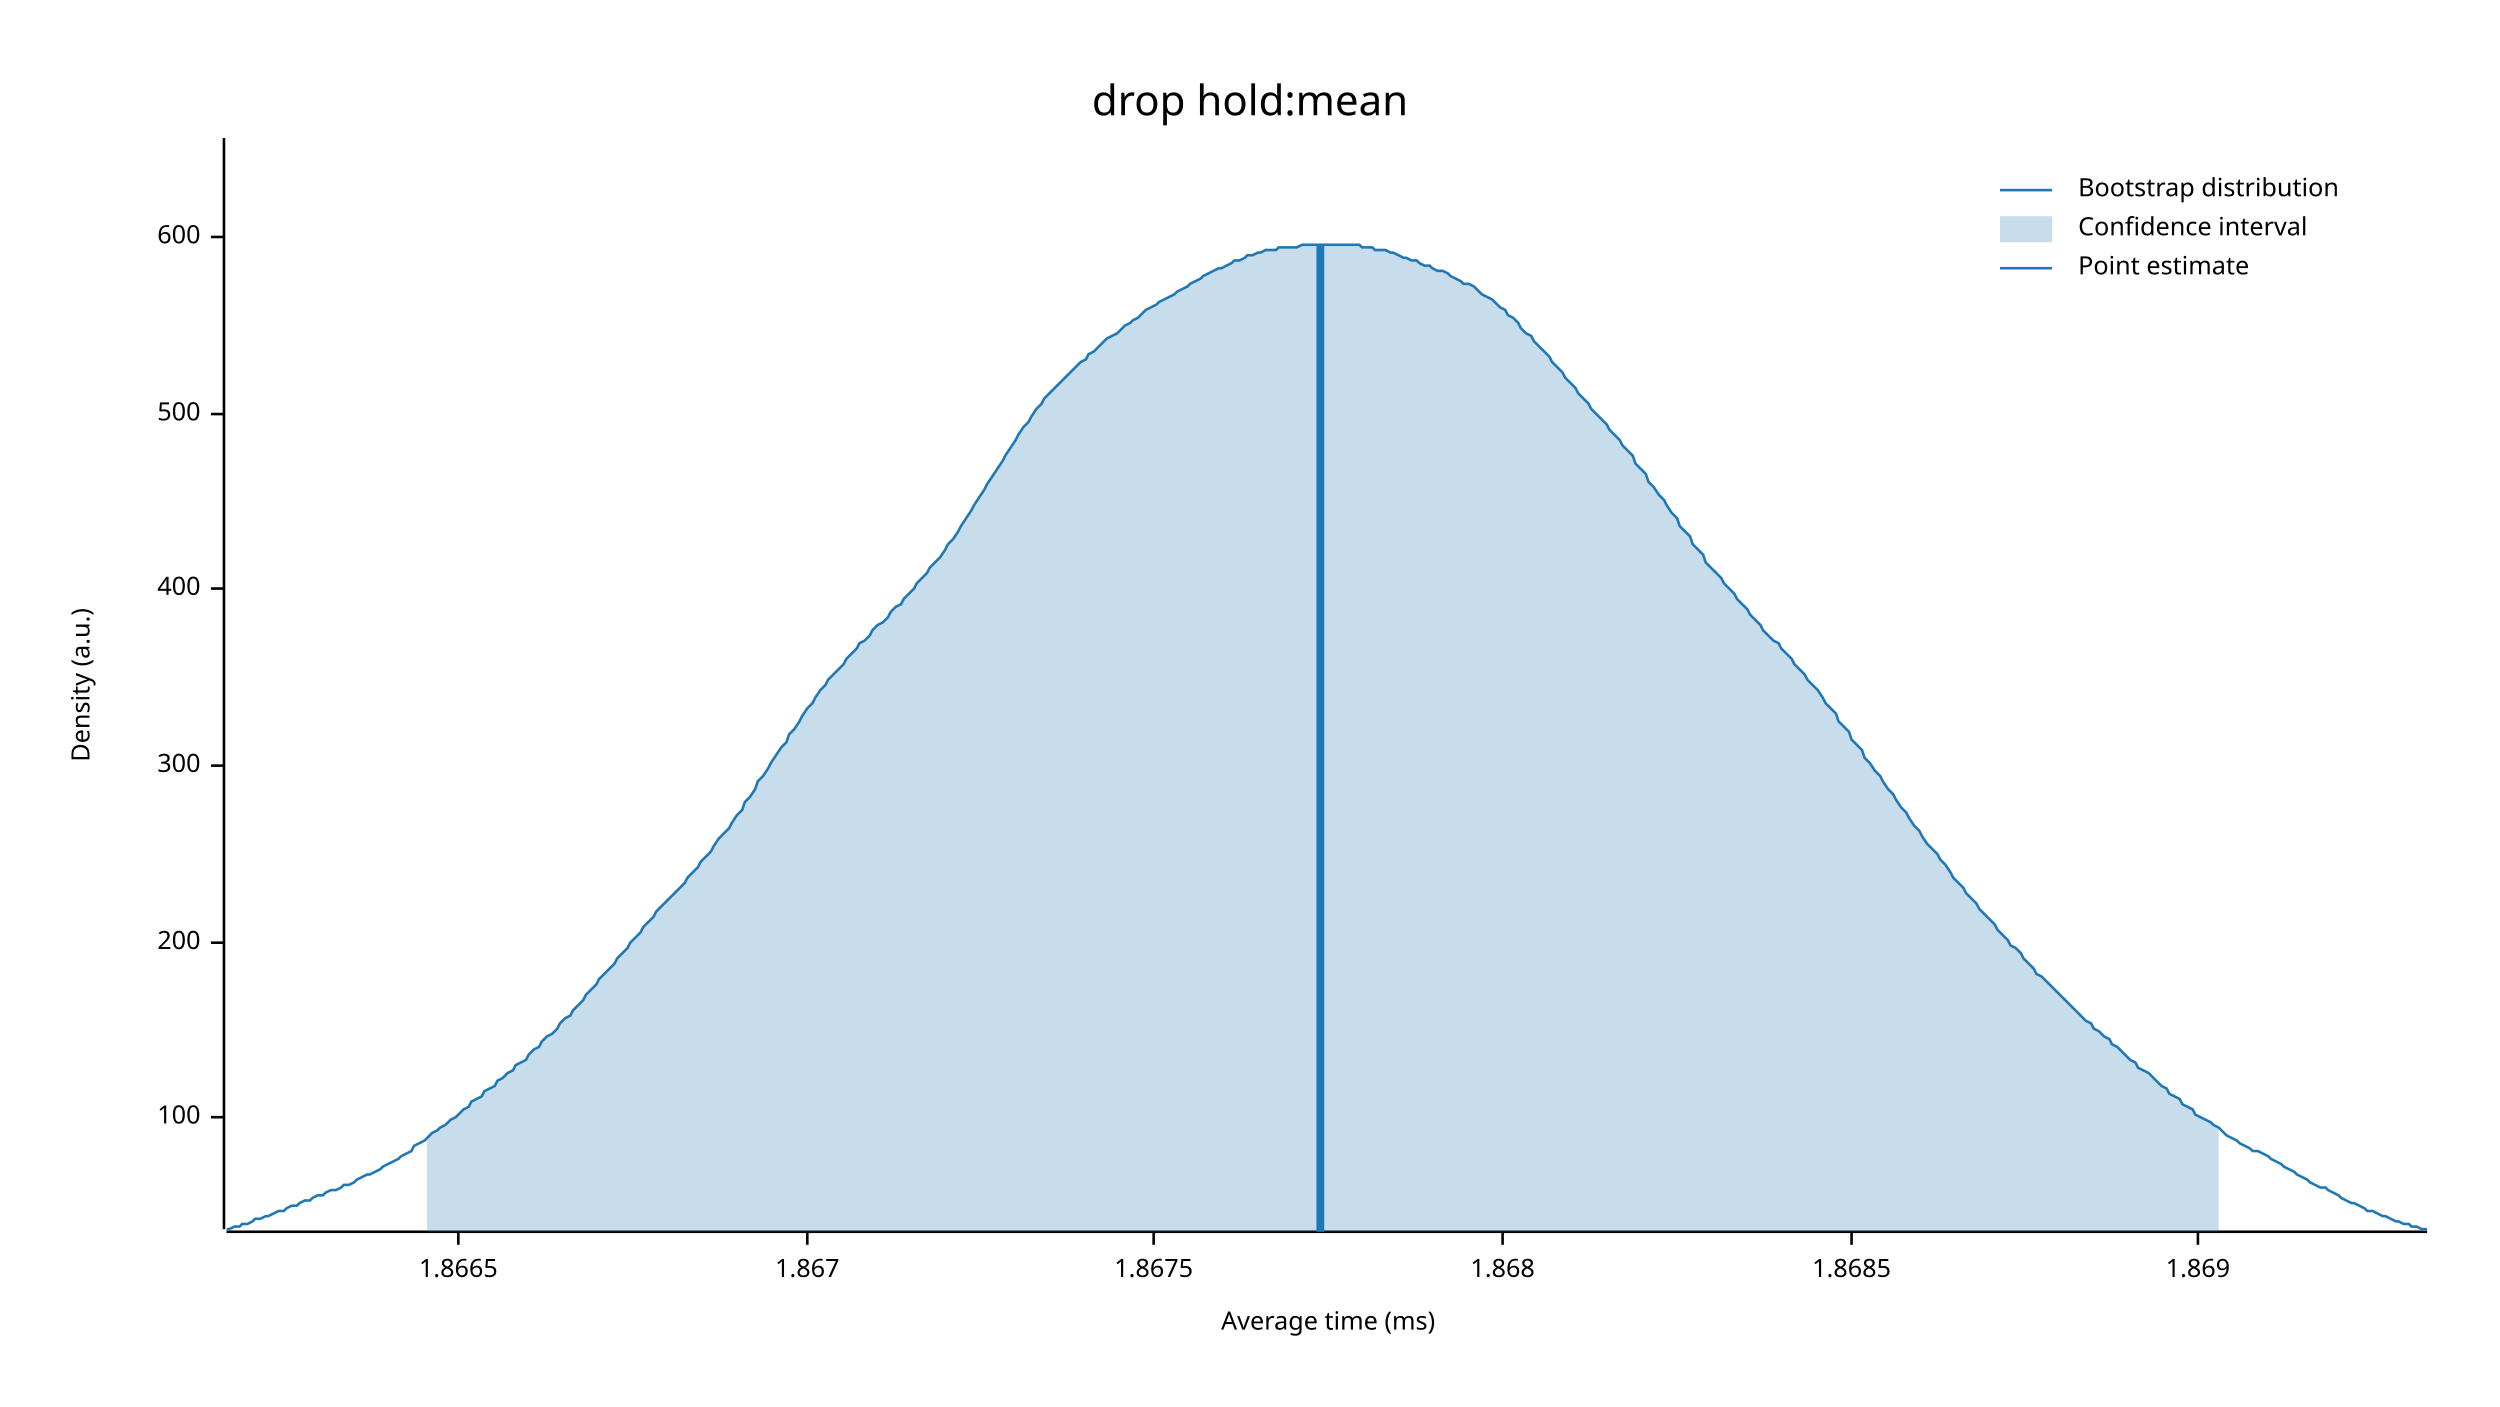
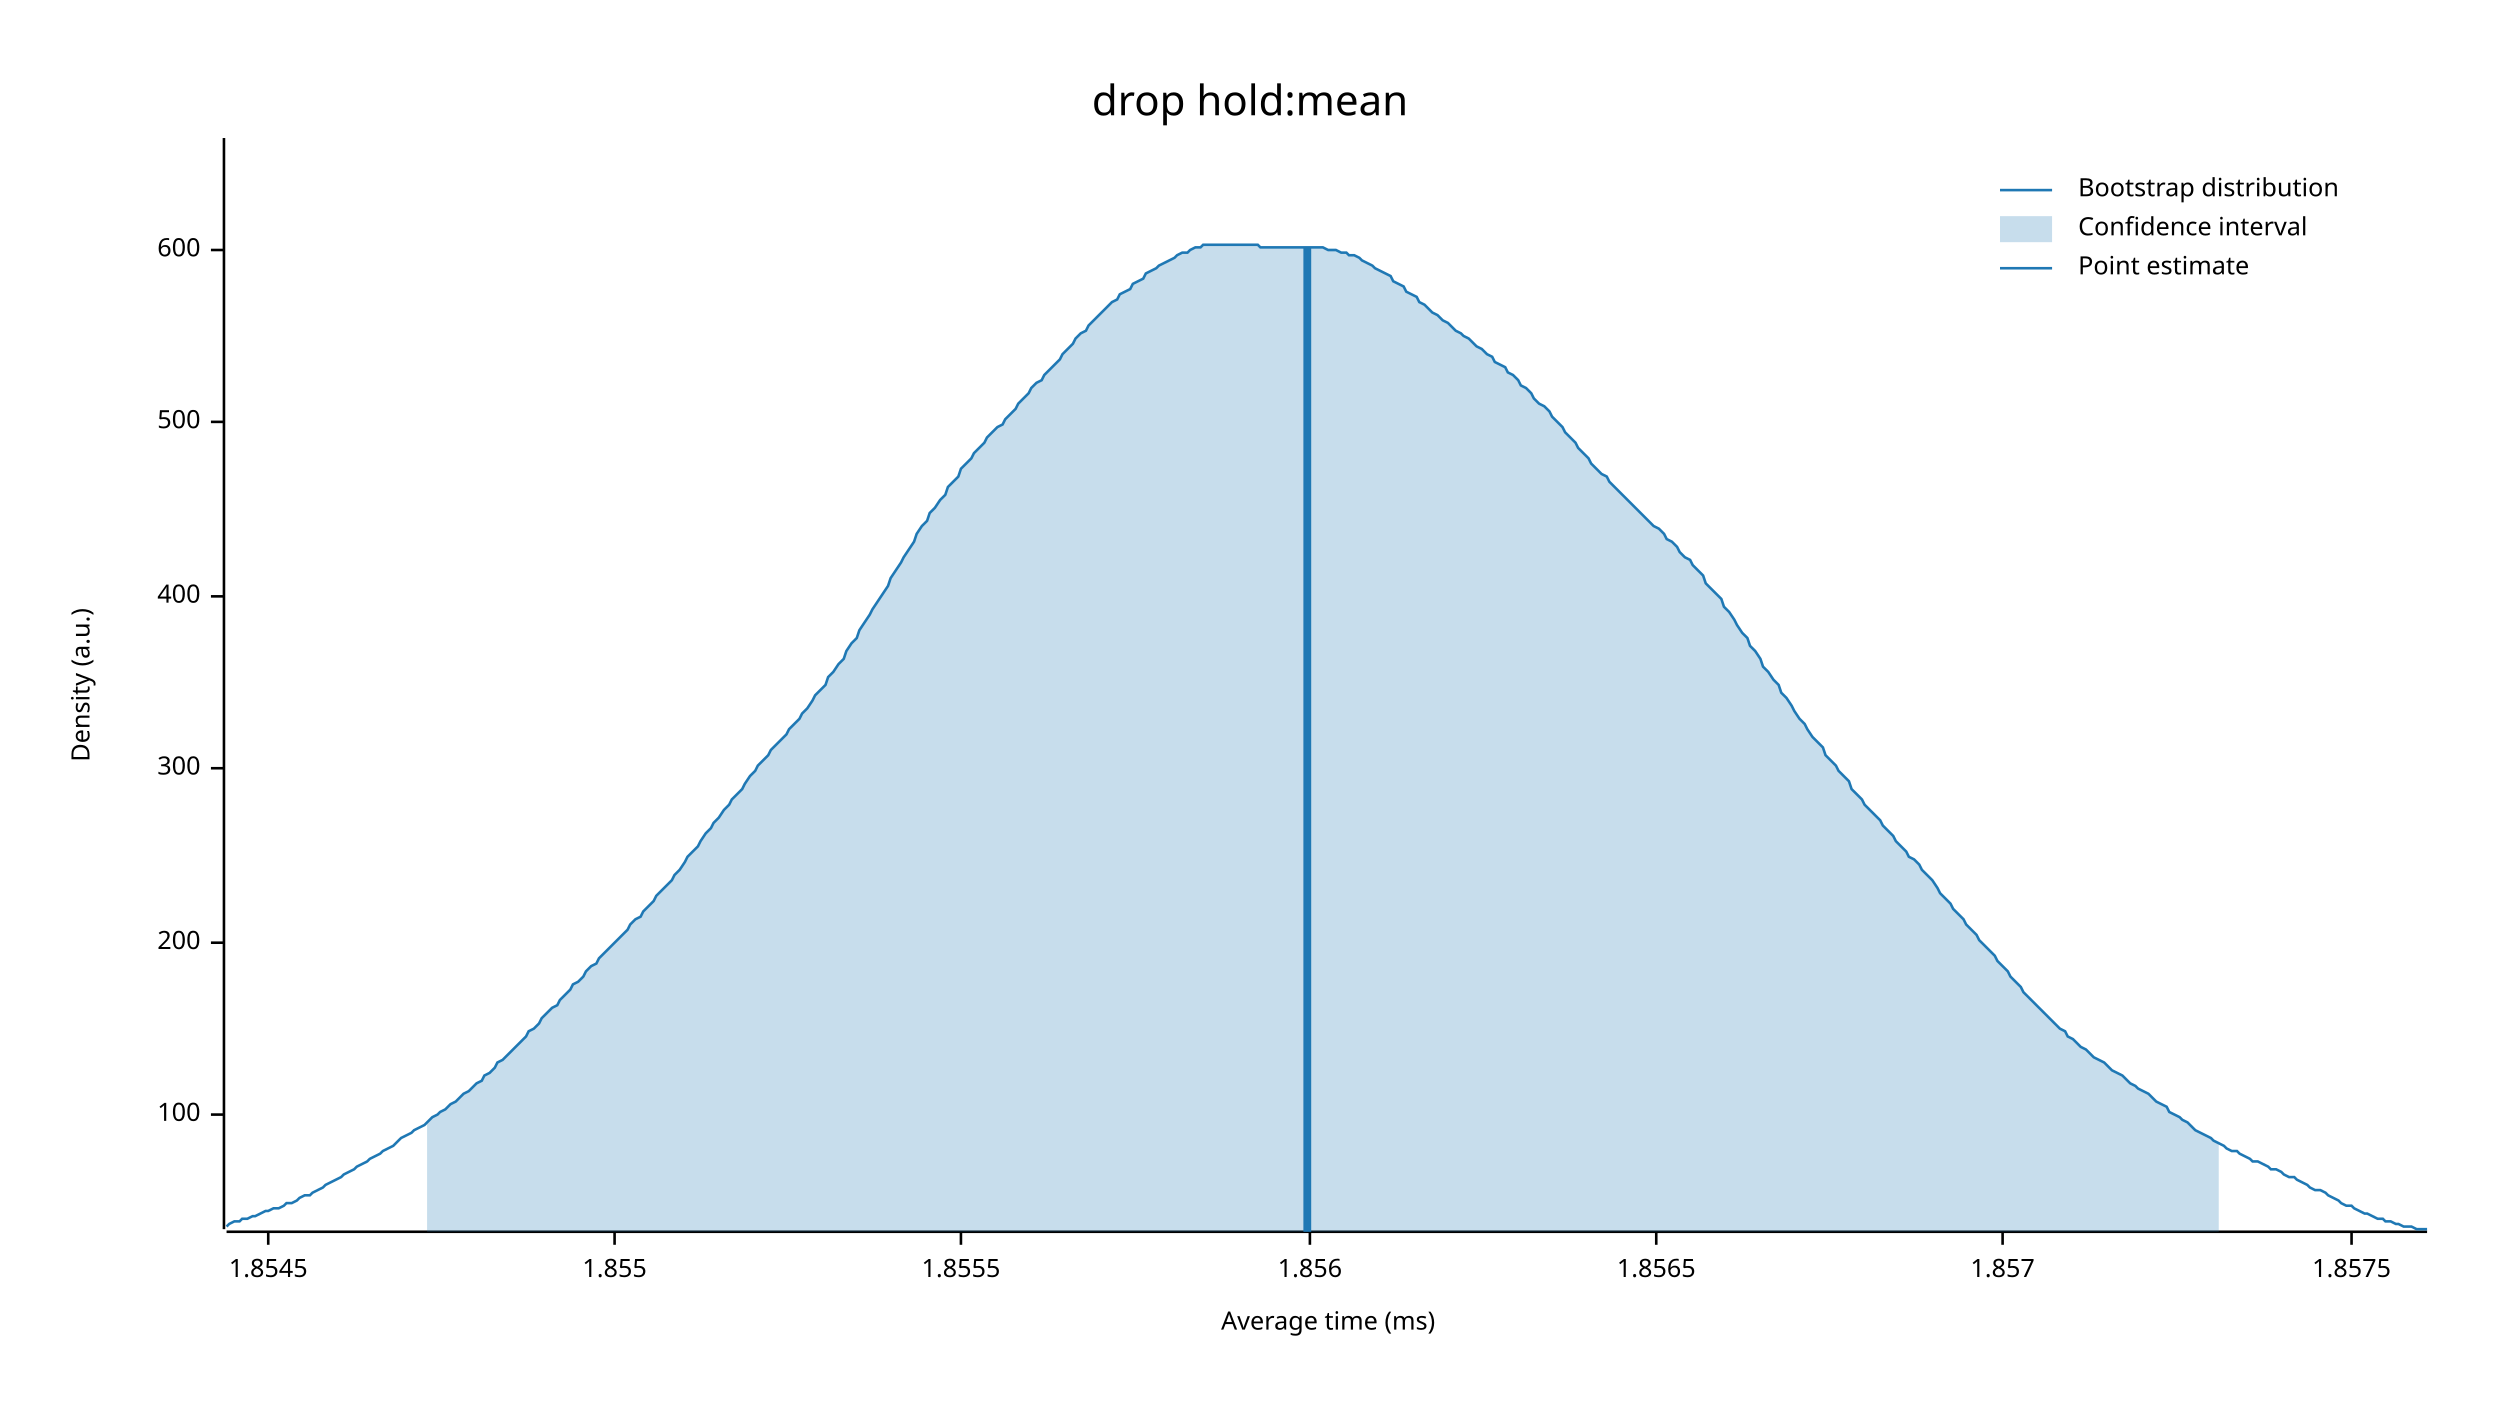
<svg xmlns="http://www.w3.org/2000/svg" width="960" height="540" viewBox="0 0 960 540">
  <text x="480" y="32" dy="0.76em" text-anchor="middle" font-family="sans-serif" font-size="16.129" opacity="1" fill="#000000">
drop hold:mean
</text>
  <text x="27" y="263" dy="0.76em" text-anchor="middle" font-family="sans-serif" font-size="9.677" opacity="1" fill="#000000" transform="rotate(270, 27, 263)">
Density (a.u.)
</text>
  <text x="510" y="513" dy="-0.5ex" text-anchor="middle" font-family="sans-serif" font-size="9.677" opacity="1" fill="#000000">
Average time (ms)
</text>
  <polyline fill="none" opacity="1" stroke="#000000" stroke-width="1" points="86,53 86,472 " />
-   <text x="77" y="429" dy="0.5ex" text-anchor="end" font-family="sans-serif" font-size="9.677" opacity="1" fill="#000000">
+   <text x="77" y="428" dy="0.5ex" text-anchor="end" font-family="sans-serif" font-size="9.677" opacity="1" fill="#000000">
100
</text>
-   <polyline fill="none" opacity="1" stroke="#000000" stroke-width="1" points="81,429 86,429 " />
+   <polyline fill="none" opacity="1" stroke="#000000" stroke-width="1" points="81,428 86,428 " />
  <text x="77" y="362" dy="0.5ex" text-anchor="end" font-family="sans-serif" font-size="9.677" opacity="1" fill="#000000">
200
</text>
  <polyline fill="none" opacity="1" stroke="#000000" stroke-width="1" points="81,362 86,362 " />
-   <text x="77" y="294" dy="0.5ex" text-anchor="end" font-family="sans-serif" font-size="9.677" opacity="1" fill="#000000">
+   <text x="77" y="295" dy="0.5ex" text-anchor="end" font-family="sans-serif" font-size="9.677" opacity="1" fill="#000000">
300
</text>
-   <polyline fill="none" opacity="1" stroke="#000000" stroke-width="1" points="81,294 86,294 " />
-   <text x="77" y="226" dy="0.5ex" text-anchor="end" font-family="sans-serif" font-size="9.677" opacity="1" fill="#000000">
+   <polyline fill="none" opacity="1" stroke="#000000" stroke-width="1" points="81,295 86,295 " />
+   <text x="77" y="229" dy="0.5ex" text-anchor="end" font-family="sans-serif" font-size="9.677" opacity="1" fill="#000000">
400
</text>
-   <polyline fill="none" opacity="1" stroke="#000000" stroke-width="1" points="81,226 86,226 " />
-   <text x="77" y="159" dy="0.5ex" text-anchor="end" font-family="sans-serif" font-size="9.677" opacity="1" fill="#000000">
+   <polyline fill="none" opacity="1" stroke="#000000" stroke-width="1" points="81,229 86,229 " />
+   <text x="77" y="162" dy="0.5ex" text-anchor="end" font-family="sans-serif" font-size="9.677" opacity="1" fill="#000000">
500
</text>
-   <polyline fill="none" opacity="1" stroke="#000000" stroke-width="1" points="81,159 86,159 " />
-   <text x="77" y="91" dy="0.5ex" text-anchor="end" font-family="sans-serif" font-size="9.677" opacity="1" fill="#000000">
+   <polyline fill="none" opacity="1" stroke="#000000" stroke-width="1" points="81,162 86,162 " />
+   <text x="77" y="96" dy="0.5ex" text-anchor="end" font-family="sans-serif" font-size="9.677" opacity="1" fill="#000000">
600
</text>
-   <polyline fill="none" opacity="1" stroke="#000000" stroke-width="1" points="81,91 86,91 " />
+   <polyline fill="none" opacity="1" stroke="#000000" stroke-width="1" points="81,96 86,96 " />
  <polyline fill="none" opacity="1" stroke="#000000" stroke-width="1" points="87,473 932,473 " />
-   <text x="176" y="483" dy="0.76em" text-anchor="middle" font-family="sans-serif" font-size="9.677" opacity="1" fill="#000000">
- 1.8665
+   <text x="103" y="483" dy="0.76em" text-anchor="middle" font-family="sans-serif" font-size="9.677" opacity="1" fill="#000000">
+ 1.8545
</text>
-   <polyline fill="none" opacity="1" stroke="#000000" stroke-width="1" points="176,473 176,478 " />
-   <text x="310" y="483" dy="0.76em" text-anchor="middle" font-family="sans-serif" font-size="9.677" opacity="1" fill="#000000">
- 1.867
+   <polyline fill="none" opacity="1" stroke="#000000" stroke-width="1" points="103,473 103,478 " />
+   <text x="236" y="483" dy="0.76em" text-anchor="middle" font-family="sans-serif" font-size="9.677" opacity="1" fill="#000000">
+ 1.855
</text>
-   <polyline fill="none" opacity="1" stroke="#000000" stroke-width="1" points="310,473 310,478 " />
-   <text x="443" y="483" dy="0.76em" text-anchor="middle" font-family="sans-serif" font-size="9.677" opacity="1" fill="#000000">
- 1.8675
+   <polyline fill="none" opacity="1" stroke="#000000" stroke-width="1" points="236,473 236,478 " />
+   <text x="369" y="483" dy="0.76em" text-anchor="middle" font-family="sans-serif" font-size="9.677" opacity="1" fill="#000000">
+ 1.8555
</text>
-   <polyline fill="none" opacity="1" stroke="#000000" stroke-width="1" points="443,473 443,478 " />
-   <text x="577" y="483" dy="0.76em" text-anchor="middle" font-family="sans-serif" font-size="9.677" opacity="1" fill="#000000">
- 1.868
+   <polyline fill="none" opacity="1" stroke="#000000" stroke-width="1" points="369,473 369,478 " />
+   <text x="503" y="483" dy="0.76em" text-anchor="middle" font-family="sans-serif" font-size="9.677" opacity="1" fill="#000000">
+ 1.856
</text>
-   <polyline fill="none" opacity="1" stroke="#000000" stroke-width="1" points="577,473 577,478 " />
-   <text x="711" y="483" dy="0.76em" text-anchor="middle" font-family="sans-serif" font-size="9.677" opacity="1" fill="#000000">
- 1.8685
+   <polyline fill="none" opacity="1" stroke="#000000" stroke-width="1" points="503,473 503,478 " />
+   <text x="636" y="483" dy="0.76em" text-anchor="middle" font-family="sans-serif" font-size="9.677" opacity="1" fill="#000000">
+ 1.8565
</text>
-   <polyline fill="none" opacity="1" stroke="#000000" stroke-width="1" points="711,473 711,478 " />
-   <text x="844" y="483" dy="0.76em" text-anchor="middle" font-family="sans-serif" font-size="9.677" opacity="1" fill="#000000">
- 1.869
+   <polyline fill="none" opacity="1" stroke="#000000" stroke-width="1" points="636,473 636,478 " />
+   <text x="769" y="483" dy="0.76em" text-anchor="middle" font-family="sans-serif" font-size="9.677" opacity="1" fill="#000000">
+ 1.857
</text>
-   <polyline fill="none" opacity="1" stroke="#000000" stroke-width="1" points="844,473 844,478 " />
-   <polyline fill="none" opacity="1" stroke="#1F78B4" stroke-width="1" points="87,472 88,472 90,471 92,471 93,470 95,470 97,469 98,468 100,468 102,467 103,467 105,466 107,465 109,465 110,464 112,463 114,463 115,462 117,461 119,461 120,460 122,459 124,459 125,458 127,457 129,457 131,456 132,455 134,455 136,454 137,453 139,452 141,451 142,451 144,450 146,449 147,448 149,447 151,446 153,445 154,444 156,443 158,442 159,440 161,439 163,438 164,437 166,435 168,434 169,433 171,432 173,430 175,429 176,428 178,426 180,425 181,423 183,422 185,421 186,419 188,418 190,417 191,415 193,414 195,412 197,411 198,409 200,408 202,407 203,405 205,403 207,402 208,400 210,398 212,397 214,395 215,393 217,391 219,390 220,388 222,386 224,384 225,382 227,380 229,378 230,376 232,374 234,372 236,370 237,368 239,366 241,364 242,362 244,360 246,358 247,356 249,354 251,352 252,350 254,348 256,346 258,344 259,343 261,341 263,339 264,337 266,335 268,333 269,331 271,329 273,327 274,325 276,322 278,320 280,318 281,316 283,313 285,311 286,308 288,306 290,303 291,300 293,298 295,295 296,293 298,290 300,287 302,285 303,282 305,280 307,277 308,275 310,272 312,270 313,268 315,265 317,263 318,261 320,259 322,257 324,255 325,253 327,251 329,249 330,247 332,246 334,244 335,242 337,240 339,239 341,237 342,235 344,233 346,232 347,230 349,228 351,226 352,224 354,222 356,220 357,218 359,216 361,214 363,211 364,209 366,207 368,204 369,202 371,199 373,196 374,194 376,191 378,188 379,186 381,183 383,180 385,177 386,175 388,172 390,169 391,167 393,164 395,162 396,160 398,157 400,155 401,153 403,151 405,149 407,147 408,146 410,144 412,142 413,141 415,139 417,138 418,136 420,135 422,133 423,132 425,130 427,129 429,128 430,127 432,125 434,124 435,123 437,122 439,120 440,119 442,118 444,117 445,116 447,115 449,114 451,113 452,112 454,111 456,110 457,109 459,108 461,107 462,106 464,105 466,104 468,103 469,103 471,102 473,101 474,100 476,100 478,99 479,98 481,98 483,97 484,97 486,96 488,96 490,96 491,95 493,95 495,95 496,95 498,95 500,94 501,94 503,94 505,94 506,94 508,94 510,94 512,94 513,94 515,94 517,94 518,94 520,94 522,94 523,95 525,95 527,95 528,96 530,96 532,96 534,97 535,97 537,98 539,99 540,99 542,100 544,100 545,101 547,102 549,102 550,103 552,104 554,104 556,105 557,106 559,107 561,108 562,109 564,109 566,110 567,111 569,113 571,114 573,115 574,116 576,118 578,119 579,121 581,122 583,124 584,126 586,128 588,129 589,131 591,133 593,135 595,137 596,139 598,141 600,143 601,145 603,147 605,149 606,151 608,153 610,155 611,157 613,159 615,161 617,163 618,165 620,167 622,169 623,171 625,173 627,175 628,178 630,180 632,182 633,185 635,187 637,190 639,192 640,194 642,197 644,199 645,202 647,204 649,206 650,209 652,211 654,213 655,216 657,218 659,220 661,222 662,224 664,226 666,228 667,230 669,232 671,234 672,236 674,238 676,240 677,242 679,244 681,246 683,247 684,249 686,251 688,253 689,255 691,257 693,259 694,261 696,263 698,265 700,268 701,270 703,272 705,274 706,277 708,279 710,281 711,284 713,286 715,288 716,291 718,293 720,296 722,298 723,300 725,303 727,305 728,307 730,310 732,312 733,314 735,317 737,319 738,321 740,324 742,326 744,328 745,330 747,332 749,335 750,337 752,339 754,341 755,343 757,345 759,347 760,349 762,351 764,353 766,355 767,357 769,359 771,361 772,363 774,364 776,366 777,368 779,370 781,372 782,374 784,375 786,377 788,379 789,380 791,382 793,384 794,385 796,387 798,389 799,390 801,392 803,393 804,395 806,396 808,398 810,399 811,401 813,402 815,404 816,405 818,407 820,408 821,410 823,411 825,412 827,414 828,415 830,417 832,418 833,420 835,421 837,422 838,424 840,425 842,426 843,428 845,429 847,430 849,431 850,432 852,433 854,435 855,436 857,437 859,438 860,439 862,440 864,441 865,442 867,442 869,443 871,444 872,445 874,446 876,447 877,448 879,449 881,450 882,451 884,452 886,453 887,454 889,455 891,456 893,456 894,457 896,458 898,459 899,460 901,461 903,462 904,462 906,463 908,464 909,465 911,465 913,466 915,467 916,467 918,468 920,469 921,469 923,470 925,470 926,471 928,471 930,472 932,472 " />
-   <polygon opacity="0.25" fill="#1F78B4" points="164,437 166,435 168,434 169,433 171,432 173,430 175,429 176,428 178,426 180,425 181,423 183,422 185,421 186,419 188,418 190,417 191,415 193,414 195,412 197,411 198,409 200,408 202,407 203,405 205,403 207,402 208,400 210,398 212,397 214,395 215,393 217,391 219,390 220,388 222,386 224,384 225,382 227,380 229,378 230,376 232,374 234,372 236,370 237,368 239,366 241,364 242,362 244,360 246,358 247,356 249,354 251,352 252,350 254,348 256,346 258,344 259,343 261,341 263,339 264,337 266,335 268,333 269,331 271,329 273,327 274,325 276,322 278,320 280,318 281,316 283,313 285,311 286,308 288,306 290,303 291,300 293,298 295,295 296,293 298,290 300,287 302,285 303,282 305,280 307,277 308,275 310,272 312,270 313,268 315,265 317,263 318,261 320,259 322,257 324,255 325,253 327,251 329,249 330,247 332,246 334,244 335,242 337,240 339,239 341,237 342,235 344,233 346,232 347,230 349,228 351,226 352,224 354,222 356,220 357,218 359,216 361,214 363,211 364,209 366,207 368,204 369,202 371,199 373,196 374,194 376,191 378,188 379,186 381,183 383,180 385,177 386,175 388,172 390,169 391,167 393,164 395,162 396,160 398,157 400,155 401,153 403,151 405,149 407,147 408,146 410,144 412,142 413,141 415,139 417,138 418,136 420,135 422,133 423,132 425,130 427,129 429,128 430,127 432,125 434,124 435,123 437,122 439,120 440,119 442,118 444,117 445,116 447,115 449,114 451,113 452,112 454,111 456,110 457,109 459,108 461,107 462,106 464,105 466,104 468,103 469,103 471,102 473,101 474,100 476,100 478,99 479,98 481,98 483,97 484,97 486,96 488,96 490,96 491,95 493,95 495,95 496,95 498,95 500,94 501,94 503,94 505,94 506,94 508,94 510,94 512,94 513,94 515,94 517,94 518,94 520,94 522,94 523,95 525,95 527,95 528,96 530,96 532,96 534,97 535,97 537,98 539,99 540,99 542,100 544,100 545,101 547,102 549,102 550,103 552,104 554,104 556,105 557,106 559,107 561,108 562,109 564,109 566,110 567,111 569,113 571,114 573,115 574,116 576,118 578,119 579,121 581,122 583,124 584,126 586,128 588,129 589,131 591,133 593,135 595,137 596,139 598,141 600,143 601,145 603,147 605,149 606,151 608,153 610,155 611,157 613,159 615,161 617,163 618,165 620,167 622,169 623,171 625,173 627,175 628,178 630,180 632,182 633,185 635,187 637,190 639,192 640,194 642,197 644,199 645,202 647,204 649,206 650,209 652,211 654,213 655,216 657,218 659,220 661,222 662,224 664,226 666,228 667,230 669,232 671,234 672,236 674,238 676,240 677,242 679,244 681,246 683,247 684,249 686,251 688,253 689,255 691,257 693,259 694,261 696,263 698,265 700,268 701,270 703,272 705,274 706,277 708,279 710,281 711,284 713,286 715,288 716,291 718,293 720,296 722,298 723,300 725,303 727,305 728,307 730,310 732,312 733,314 735,317 737,319 738,321 740,324 742,326 744,328 745,330 747,332 749,335 750,337 752,339 754,341 755,343 757,345 759,347 760,349 762,351 764,353 766,355 767,357 769,359 771,361 772,363 774,364 776,366 777,368 779,370 781,372 782,374 784,375 786,377 788,379 789,380 791,382 793,384 794,385 796,387 798,389 799,390 801,392 803,393 804,395 806,396 808,398 810,399 811,401 813,402 815,404 816,405 818,407 820,408 821,410 823,411 825,412 827,414 828,415 830,417 832,418 833,420 835,421 837,422 838,424 840,425 842,426 843,428 845,429 847,430 849,431 850,432 852,433 852,473 164,473 " />
-   <polyline fill="none" opacity="1" stroke="#1F78B4" stroke-width="3" points="507,473 507,94 " />
+   <polyline fill="none" opacity="1" stroke="#000000" stroke-width="1" points="769,473 769,478 " />
+   <text x="903" y="483" dy="0.76em" text-anchor="middle" font-family="sans-serif" font-size="9.677" opacity="1" fill="#000000">
+ 1.8575
+ </text>
+   <polyline fill="none" opacity="1" stroke="#000000" stroke-width="1" points="903,473 903,478 " />
+   <polyline fill="none" opacity="1" stroke="#1F78B4" stroke-width="1" points="87,471 88,470 90,469 92,469 93,468 95,468 97,467 98,467 100,466 102,465 103,465 105,464 107,464 109,463 110,462 112,462 114,461 115,460 117,459 119,459 120,458 122,457 124,456 125,455 127,454 129,453 131,452 132,451 134,450 136,449 137,448 139,447 141,446 142,445 144,444 146,443 147,442 149,441 151,440 153,438 154,437 156,436 158,435 159,434 161,433 163,432 164,431 166,429 168,428 169,427 171,426 173,424 175,423 176,422 178,420 180,419 181,418 183,416 185,415 186,413 188,412 190,410 191,408 193,407 195,405 197,403 198,402 200,400 202,398 203,396 205,395 207,393 208,391 210,389 212,387 214,386 215,384 217,382 219,380 220,378 222,377 224,375 225,373 227,371 229,370 230,368 232,366 234,364 236,362 237,361 239,359 241,357 242,355 244,353 246,352 247,350 249,348 251,346 252,344 254,342 256,340 258,338 259,336 261,334 263,331 264,329 266,327 268,325 269,323 271,320 273,318 274,316 276,314 278,311 280,309 281,307 283,305 285,303 286,301 288,298 290,296 291,294 293,292 295,290 296,288 298,286 300,284 302,282 303,280 305,278 307,276 308,274 310,272 312,269 313,267 315,265 317,263 318,260 320,258 322,255 324,253 325,250 327,247 329,245 330,242 332,239 334,236 335,234 337,231 339,228 341,225 342,222 344,219 346,216 347,214 349,211 351,208 352,205 354,202 356,200 357,197 359,195 361,192 363,190 364,187 366,185 368,183 369,180 371,178 373,176 374,174 376,172 378,170 379,168 381,166 383,164 385,163 386,161 388,159 390,157 391,155 393,153 395,151 396,149 398,147 400,146 401,144 403,142 405,140 407,138 408,136 410,134 412,132 413,130 415,128 417,127 418,125 420,123 422,121 423,120 425,118 427,116 429,115 430,113 432,112 434,111 435,109 437,108 439,107 440,105 442,104 444,103 445,102 447,101 449,100 451,99 452,98 454,97 456,97 457,96 459,95 461,95 462,94 464,94 466,94 468,94 469,94 471,94 473,94 474,94 476,94 478,94 479,94 481,94 483,94 484,95 486,95 488,95 490,95 491,95 493,95 495,95 496,95 498,95 500,95 501,95 503,95 505,95 506,95 508,95 510,96 512,96 513,96 515,97 517,97 518,98 520,98 522,99 523,100 525,101 527,102 528,103 530,104 532,105 534,106 535,108 537,109 539,110 540,112 542,113 544,114 545,116 547,117 549,119 550,120 552,121 554,123 556,124 557,125 559,127 561,128 562,129 564,130 566,132 567,133 569,134 571,136 573,137 574,139 576,140 578,141 579,143 581,144 583,146 584,148 586,149 588,151 589,153 591,155 593,156 595,158 596,160 598,162 600,164 601,166 603,168 605,170 606,172 608,174 610,176 611,178 613,180 615,182 617,183 618,185 620,187 622,189 623,190 625,192 627,194 628,195 630,197 632,199 633,200 635,202 637,203 639,205 640,207 642,208 644,210 645,212 647,214 649,215 650,217 652,219 654,221 655,224 657,226 659,228 661,230 662,233 664,235 666,238 667,240 669,243 671,245 672,248 674,250 676,253 677,256 679,258 681,261 683,263 684,266 686,268 688,271 689,273 691,276 693,278 694,280 696,283 698,285 700,287 701,290 703,292 705,294 706,296 708,298 710,300 711,303 713,305 715,307 716,309 718,311 720,313 722,315 723,317 725,319 727,321 728,323 730,325 732,327 733,329 735,330 737,332 738,334 740,336 742,338 744,341 745,343 747,345 749,347 750,349 752,351 754,353 755,355 757,357 759,359 760,361 762,363 764,365 766,367 767,369 769,371 771,373 772,375 774,377 776,379 777,381 779,383 781,385 782,386 784,388 786,390 788,392 789,393 791,395 793,396 794,398 796,399 798,401 799,402 801,403 803,405 804,406 806,407 808,408 810,410 811,411 813,412 815,413 816,414 818,416 820,417 821,418 823,419 825,420 827,422 828,423 830,424 832,425 833,427 835,428 837,429 838,430 840,431 842,433 843,434 845,435 847,436 849,437 850,438 852,439 854,440 855,441 857,442 859,442 860,443 862,444 864,445 865,446 867,446 869,447 871,448 872,449 874,449 876,450 877,451 879,452 881,452 882,453 884,454 886,455 887,456 889,457 891,457 893,458 894,459 896,460 898,461 899,462 901,463 903,463 904,464 906,465 908,466 909,466 911,467 913,468 915,468 916,469 918,469 920,470 921,470 923,471 925,471 926,471 928,472 930,472 932,472 " />
+   <polygon opacity="0.25" fill="#1F78B4" points="164,431 166,429 168,428 169,427 171,426 173,424 175,423 176,422 178,420 180,419 181,418 183,416 185,415 186,413 188,412 190,410 191,408 193,407 195,405 197,403 198,402 200,400 202,398 203,396 205,395 207,393 208,391 210,389 212,387 214,386 215,384 217,382 219,380 220,378 222,377 224,375 225,373 227,371 229,370 230,368 232,366 234,364 236,362 237,361 239,359 241,357 242,355 244,353 246,352 247,350 249,348 251,346 252,344 254,342 256,340 258,338 259,336 261,334 263,331 264,329 266,327 268,325 269,323 271,320 273,318 274,316 276,314 278,311 280,309 281,307 283,305 285,303 286,301 288,298 290,296 291,294 293,292 295,290 296,288 298,286 300,284 302,282 303,280 305,278 307,276 308,274 310,272 312,269 313,267 315,265 317,263 318,260 320,258 322,255 324,253 325,250 327,247 329,245 330,242 332,239 334,236 335,234 337,231 339,228 341,225 342,222 344,219 346,216 347,214 349,211 351,208 352,205 354,202 356,200 357,197 359,195 361,192 363,190 364,187 366,185 368,183 369,180 371,178 373,176 374,174 376,172 378,170 379,168 381,166 383,164 385,163 386,161 388,159 390,157 391,155 393,153 395,151 396,149 398,147 400,146 401,144 403,142 405,140 407,138 408,136 410,134 412,132 413,130 415,128 417,127 418,125 420,123 422,121 423,120 425,118 427,116 429,115 430,113 432,112 434,111 435,109 437,108 439,107 440,105 442,104 444,103 445,102 447,101 449,100 451,99 452,98 454,97 456,97 457,96 459,95 461,95 462,94 464,94 466,94 468,94 469,94 471,94 473,94 474,94 476,94 478,94 479,94 481,94 483,94 484,95 486,95 488,95 490,95 491,95 493,95 495,95 496,95 498,95 500,95 501,95 503,95 505,95 506,95 508,95 510,96 512,96 513,96 515,97 517,97 518,98 520,98 522,99 523,100 525,101 527,102 528,103 530,104 532,105 534,106 535,108 537,109 539,110 540,112 542,113 544,114 545,116 547,117 549,119 550,120 552,121 554,123 556,124 557,125 559,127 561,128 562,129 564,130 566,132 567,133 569,134 571,136 573,137 574,139 576,140 578,141 579,143 581,144 583,146 584,148 586,149 588,151 589,153 591,155 593,156 595,158 596,160 598,162 600,164 601,166 603,168 605,170 606,172 608,174 610,176 611,178 613,180 615,182 617,183 618,185 620,187 622,189 623,190 625,192 627,194 628,195 630,197 632,199 633,200 635,202 637,203 639,205 640,207 642,208 644,210 645,212 647,214 649,215 650,217 652,219 654,221 655,224 657,226 659,228 661,230 662,233 664,235 666,238 667,240 669,243 671,245 672,248 674,250 676,253 677,256 679,258 681,261 683,263 684,266 686,268 688,271 689,273 691,276 693,278 694,280 696,283 698,285 700,287 701,290 703,292 705,294 706,296 708,298 710,300 711,303 713,305 715,307 716,309 718,311 720,313 722,315 723,317 725,319 727,321 728,323 730,325 732,327 733,329 735,330 737,332 738,334 740,336 742,338 744,341 745,343 747,345 749,347 750,349 752,351 754,353 755,355 757,357 759,359 760,361 762,363 764,365 766,367 767,369 769,371 771,373 772,375 774,377 776,379 777,381 779,383 781,385 782,386 784,388 786,390 788,392 789,393 791,395 793,396 794,398 796,399 798,401 799,402 801,403 803,405 804,406 806,407 808,408 810,410 811,411 813,412 815,413 816,414 818,416 820,417 821,418 823,419 825,420 827,422 828,423 830,424 832,425 833,427 835,428 837,429 838,430 840,431 842,433 843,434 845,435 847,436 849,437 850,438 852,439 852,473 164,473 " />
+   <polyline fill="none" opacity="1" stroke="#1F78B4" stroke-width="3" points="502,473 502,95 " />
  <text x="798" y="68" dy="0.76em" text-anchor="start" font-family="sans-serif" font-size="9.677" opacity="1" fill="#000000">
Bootstrap distribution
</text>
  <text x="798" y="83" dy="0.76em" text-anchor="start" font-family="sans-serif" font-size="9.677" opacity="1" fill="#000000">
Confidence interval
</text>
  <text x="798" y="98" dy="0.76em" text-anchor="start" font-family="sans-serif" font-size="9.677" opacity="1" fill="#000000">
Point estimate
</text>
  <polyline fill="none" opacity="1" stroke="#1F78B4" stroke-width="1" points="768,73 788,73 " />
  <rect x="768" y="83" width="20" height="10" opacity="0.25" fill="#1F78B4" stroke="none" />
  <polyline fill="none" opacity="1" stroke="#1F78B4" stroke-width="1" points="768,103 788,103 " />
</svg>
